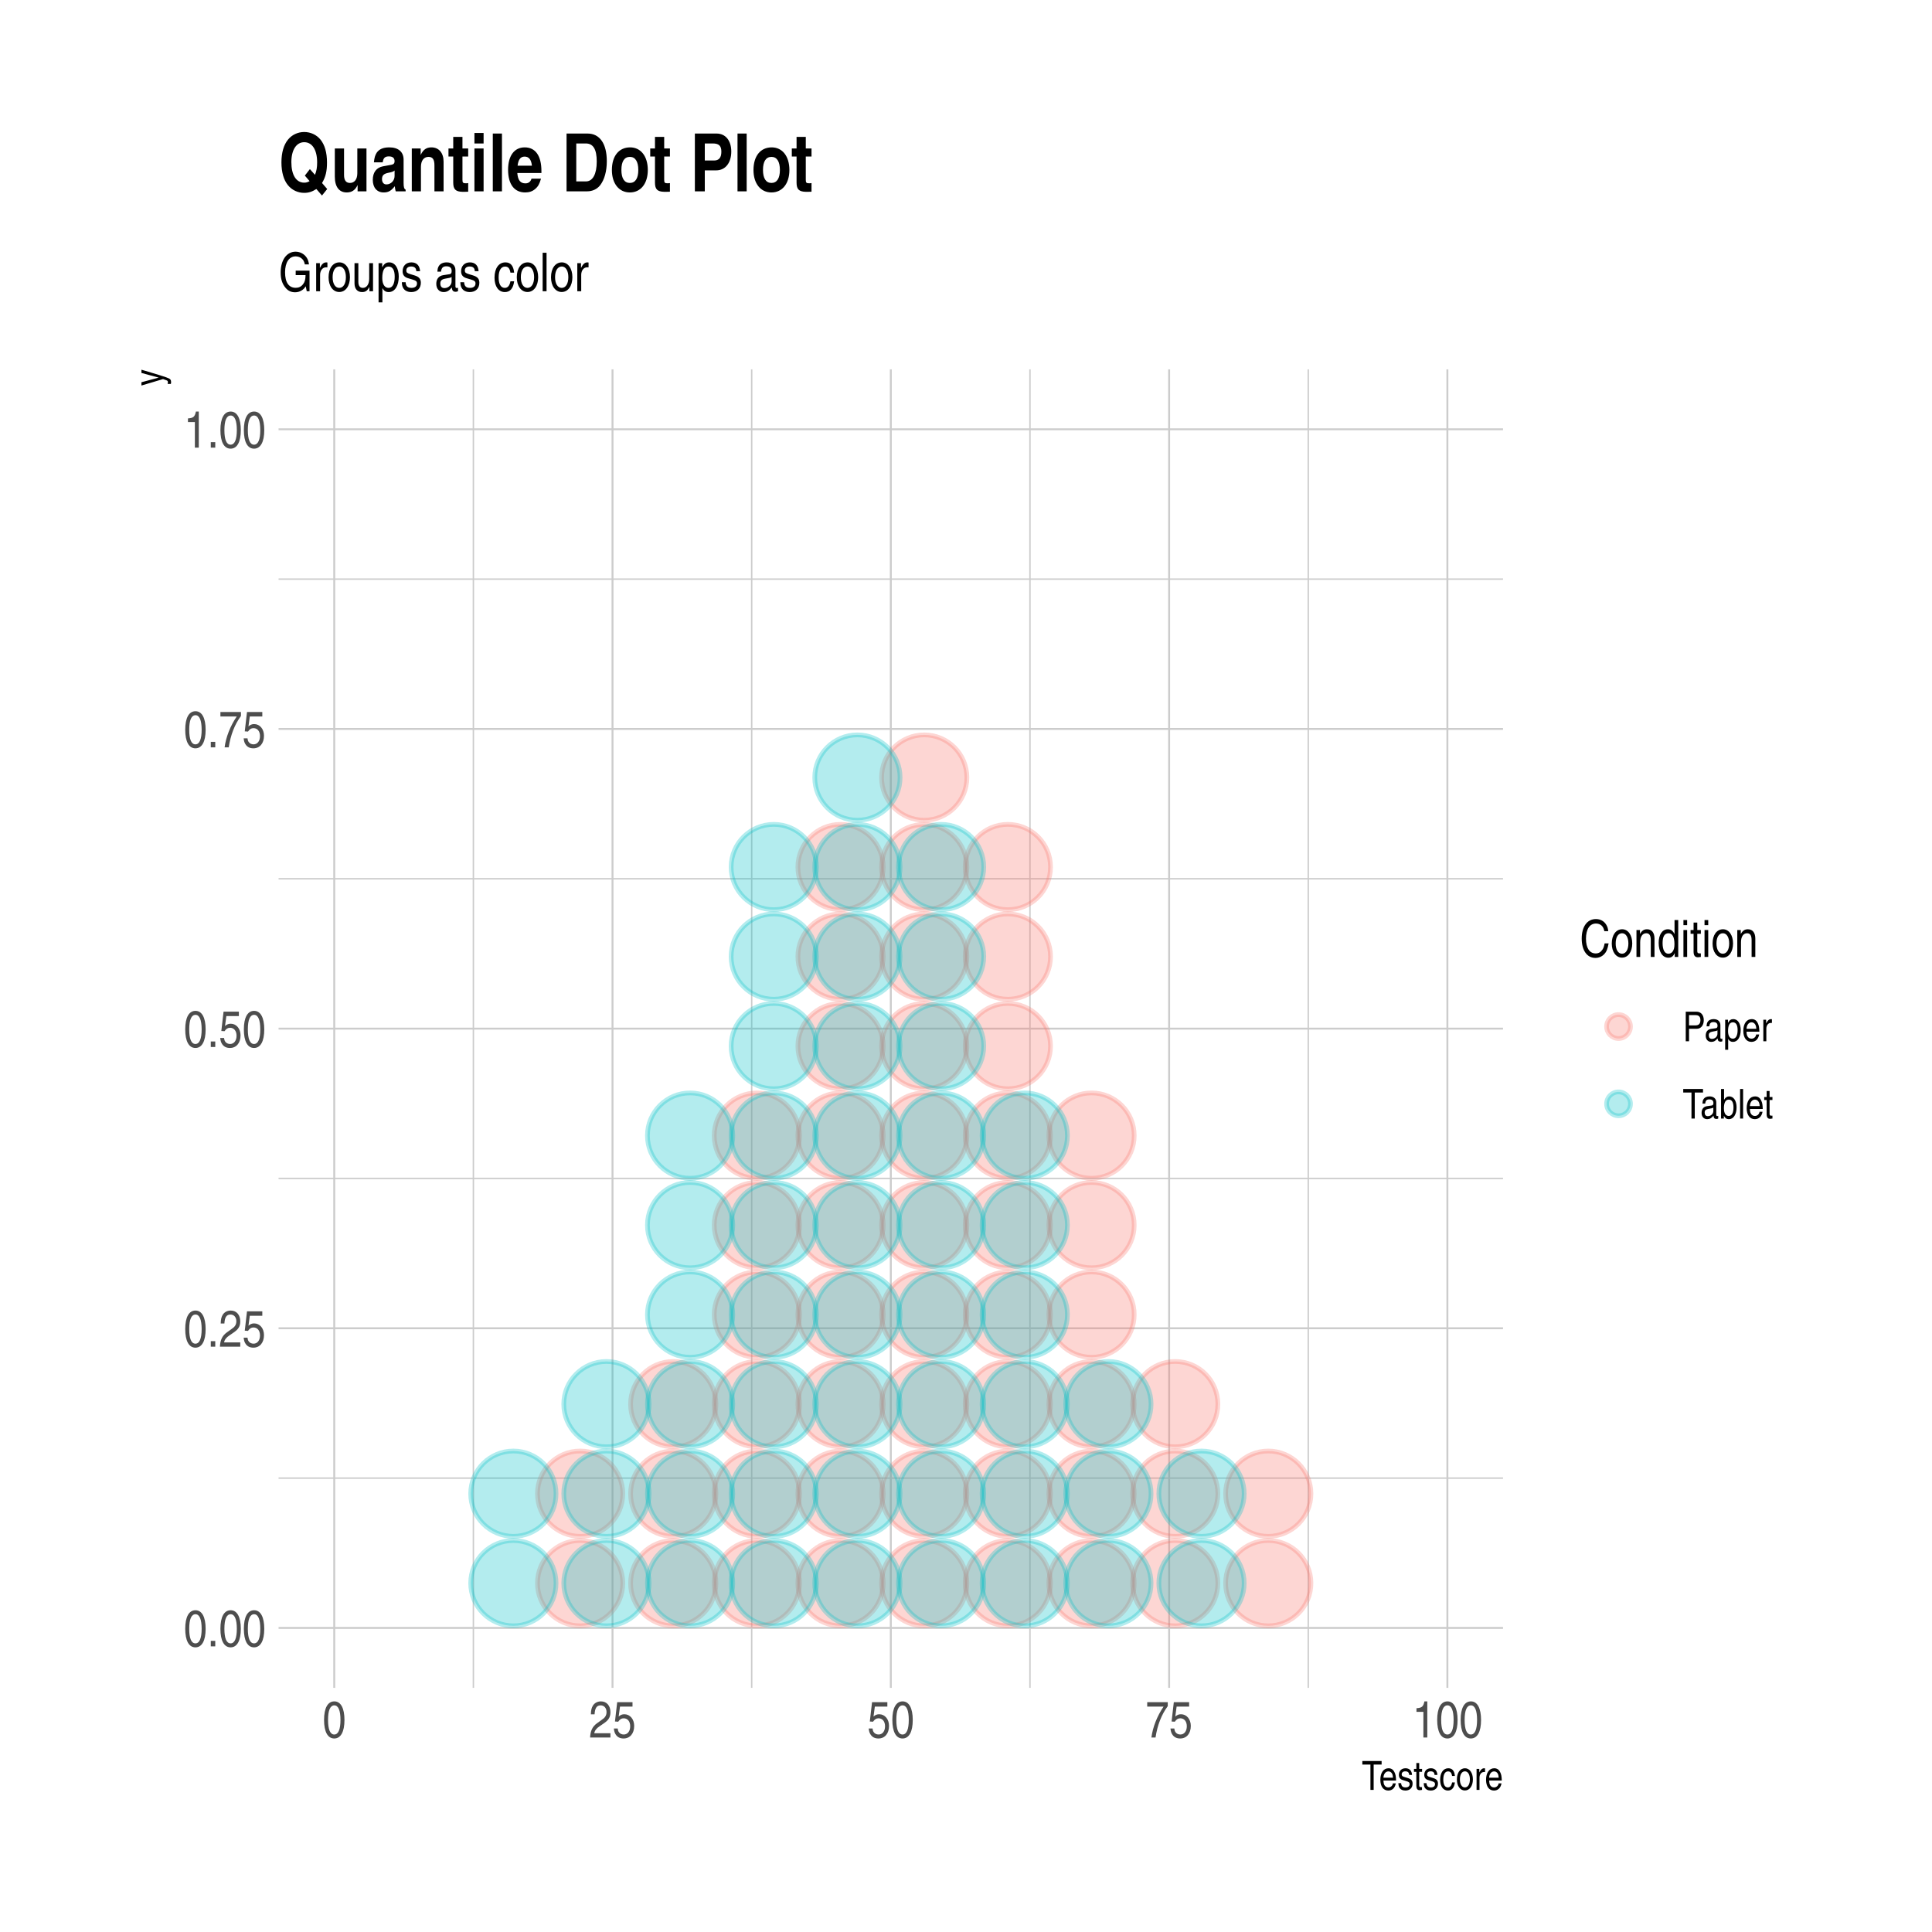
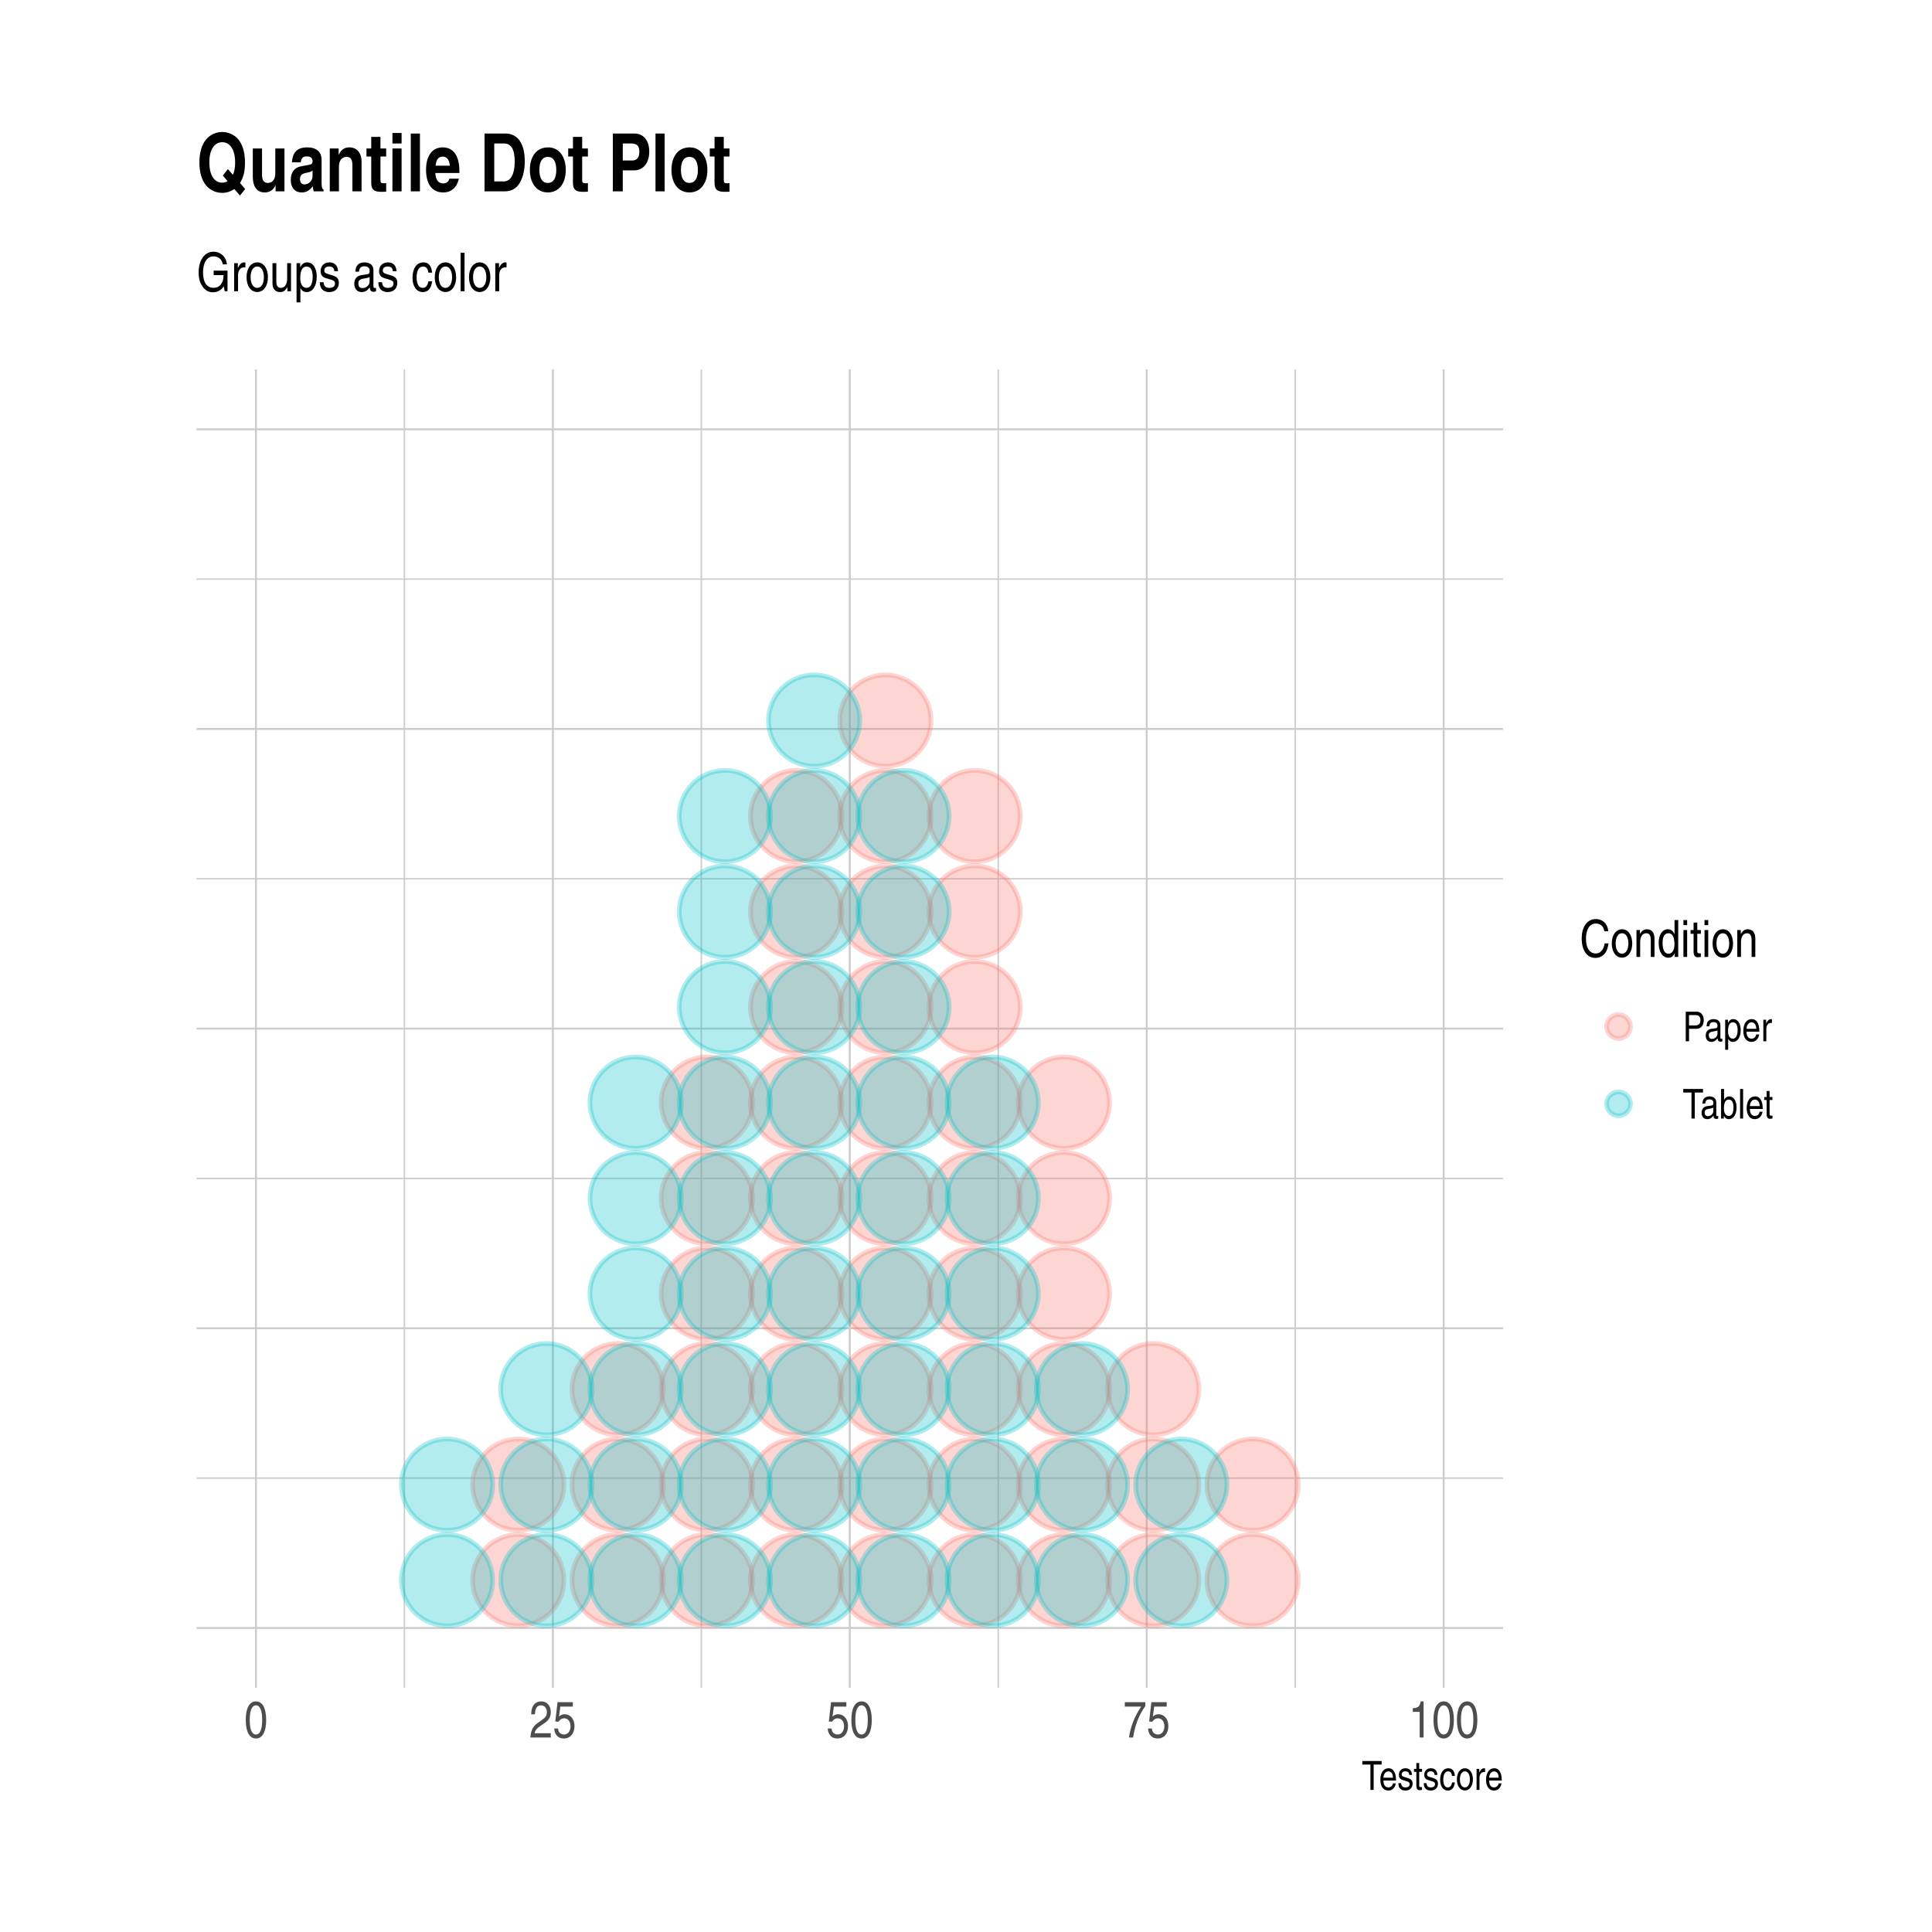
<svg xmlns="http://www.w3.org/2000/svg" class="svglite" width="432.00pt" height="432.00pt" viewBox="0 0 432.00 432.00">
  <defs>
    <style type="text/css">
    .svglite line, .svglite polyline, .svglite polygon, .svglite path, .svglite rect, .svglite circle {
      fill: none;
      stroke: #000000;
      stroke-linecap: round;
      stroke-linejoin: round;
      stroke-miterlimit: 10.00;
    }
  </style>
  </defs>
  <rect width="100%" height="100%" style="stroke: none; fill: none;" />
  <defs>
    <clipPath id="cpMC4wMHw0MzIuMDB8MC4wMHw0MzIuMDA=">
      <rect x="0.00" y="0.00" width="432.00" height="432.00" />
    </clipPath>
  </defs>
  <g clip-path="url(#cpMC4wMHw0MzIuMDB8MC4wMHw0MzIuMDA=)">
</g>
  <defs>
-     <clipPath id="cpNjIuMjl8MzM2LjA5fDgyLjU5fDM3Ny40MQ==">
-       <rect x="62.29" y="82.59" width="273.79" height="294.83" />
+     <clipPath id="cpNDMuOTV8MzM2LjA5fDgyLjU5fDM3Ny40MQ==">
+       <rect x="43.95" y="82.59" width="292.14" height="294.83" />
    </clipPath>
  </defs>
-   <g clip-path="url(#cpNjIuMjl8MzM2LjA5fDgyLjU5fDM3Ny40MQ==)">
-     <polyline points="62.29,330.51 336.09,330.51 " style="stroke-width: 0.32; stroke: #CCCCCC; stroke-linecap: butt;" />
-     <polyline points="62.29,263.50 336.09,263.50 " style="stroke-width: 0.32; stroke: #CCCCCC; stroke-linecap: butt;" />
-     <polyline points="62.29,196.50 336.09,196.50 " style="stroke-width: 0.32; stroke: #CCCCCC; stroke-linecap: butt;" />
-     <polyline points="62.29,129.49 336.09,129.49 " style="stroke-width: 0.32; stroke: #CCCCCC; stroke-linecap: butt;" />
-     <polyline points="105.85,377.41 105.85,82.59 " style="stroke-width: 0.32; stroke: #CCCCCC; stroke-linecap: butt;" />
-     <polyline points="168.08,377.41 168.08,82.59 " style="stroke-width: 0.32; stroke: #CCCCCC; stroke-linecap: butt;" />
-     <polyline points="230.30,377.41 230.30,82.59 " style="stroke-width: 0.32; stroke: #CCCCCC; stroke-linecap: butt;" />
-     <polyline points="292.53,377.41 292.53,82.59 " style="stroke-width: 0.32; stroke: #CCCCCC; stroke-linecap: butt;" />
-     <polyline points="62.29,364.01 336.09,364.01 " style="stroke-width: 0.43; stroke: #CCCCCC; stroke-linecap: butt;" />
-     <polyline points="62.29,297.00 336.09,297.00 " style="stroke-width: 0.43; stroke: #CCCCCC; stroke-linecap: butt;" />
-     <polyline points="62.29,230.00 336.09,230.00 " style="stroke-width: 0.43; stroke: #CCCCCC; stroke-linecap: butt;" />
-     <polyline points="62.29,162.99 336.09,162.99 " style="stroke-width: 0.43; stroke: #CCCCCC; stroke-linecap: butt;" />
-     <polyline points="62.29,95.99 336.09,95.99 " style="stroke-width: 0.43; stroke: #CCCCCC; stroke-linecap: butt;" />
-     <polyline points="74.74,377.41 74.74,82.59 " style="stroke-width: 0.43; stroke: #CCCCCC; stroke-linecap: butt;" />
-     <polyline points="136.96,377.41 136.96,82.59 " style="stroke-width: 0.43; stroke: #CCCCCC; stroke-linecap: butt;" />
-     <polyline points="199.19,377.41 199.19,82.59 " style="stroke-width: 0.43; stroke: #CCCCCC; stroke-linecap: butt;" />
-     <polyline points="261.42,377.41 261.42,82.59 " style="stroke-width: 0.43; stroke: #CCCCCC; stroke-linecap: butt;" />
-     <polyline points="323.64,377.41 323.64,82.59 " style="stroke-width: 0.43; stroke: #CCCCCC; stroke-linecap: butt;" />
-     <circle cx="129.72" cy="354.00" r="9.54" style="stroke-width: 1.06; stroke: #F8766D; stroke-opacity: 0.30; fill: #F8766D; fill-opacity: 0.30;" />
-     <circle cx="129.72" cy="333.99" r="9.54" style="stroke-width: 1.06; stroke: #F8766D; stroke-opacity: 0.30; fill: #F8766D; fill-opacity: 0.30;" />
-     <circle cx="150.54" cy="354.00" r="9.54" style="stroke-width: 1.06; stroke: #F8766D; stroke-opacity: 0.30; fill: #F8766D; fill-opacity: 0.30;" />
-     <circle cx="150.54" cy="333.99" r="9.54" style="stroke-width: 1.06; stroke: #F8766D; stroke-opacity: 0.30; fill: #F8766D; fill-opacity: 0.30;" />
-     <circle cx="150.54" cy="313.97" r="9.54" style="stroke-width: 1.06; stroke: #F8766D; stroke-opacity: 0.30; fill: #F8766D; fill-opacity: 0.30;" />
-     <circle cx="169.24" cy="354.00" r="9.54" style="stroke-width: 1.06; stroke: #F8766D; stroke-opacity: 0.30; fill: #F8766D; fill-opacity: 0.30;" />
-     <circle cx="169.24" cy="333.99" r="9.54" style="stroke-width: 1.06; stroke: #F8766D; stroke-opacity: 0.30; fill: #F8766D; fill-opacity: 0.30;" />
-     <circle cx="169.24" cy="313.97" r="9.54" style="stroke-width: 1.06; stroke: #F8766D; stroke-opacity: 0.30; fill: #F8766D; fill-opacity: 0.30;" />
-     <circle cx="169.24" cy="293.95" r="9.54" style="stroke-width: 1.06; stroke: #F8766D; stroke-opacity: 0.30; fill: #F8766D; fill-opacity: 0.30;" />
-     <circle cx="169.24" cy="273.94" r="9.54" style="stroke-width: 1.06; stroke: #F8766D; stroke-opacity: 0.30; fill: #F8766D; fill-opacity: 0.30;" />
-     <circle cx="169.24" cy="253.92" r="9.54" style="stroke-width: 1.06; stroke: #F8766D; stroke-opacity: 0.30; fill: #F8766D; fill-opacity: 0.30;" />
-     <circle cx="187.95" cy="354.00" r="9.54" style="stroke-width: 1.06; stroke: #F8766D; stroke-opacity: 0.30; fill: #F8766D; fill-opacity: 0.30;" />
-     <circle cx="187.95" cy="333.99" r="9.54" style="stroke-width: 1.06; stroke: #F8766D; stroke-opacity: 0.30; fill: #F8766D; fill-opacity: 0.30;" />
-     <circle cx="187.95" cy="313.97" r="9.54" style="stroke-width: 1.06; stroke: #F8766D; stroke-opacity: 0.30; fill: #F8766D; fill-opacity: 0.30;" />
-     <circle cx="187.95" cy="293.95" r="9.54" style="stroke-width: 1.06; stroke: #F8766D; stroke-opacity: 0.30; fill: #F8766D; fill-opacity: 0.30;" />
-     <circle cx="187.95" cy="273.94" r="9.54" style="stroke-width: 1.06; stroke: #F8766D; stroke-opacity: 0.30; fill: #F8766D; fill-opacity: 0.30;" />
-     <circle cx="187.95" cy="253.92" r="9.54" style="stroke-width: 1.06; stroke: #F8766D; stroke-opacity: 0.30; fill: #F8766D; fill-opacity: 0.30;" />
-     <circle cx="187.95" cy="233.91" r="9.54" style="stroke-width: 1.06; stroke: #F8766D; stroke-opacity: 0.30; fill: #F8766D; fill-opacity: 0.30;" />
-     <circle cx="187.95" cy="213.89" r="9.54" style="stroke-width: 1.06; stroke: #F8766D; stroke-opacity: 0.30; fill: #F8766D; fill-opacity: 0.30;" />
-     <circle cx="187.95" cy="193.87" r="9.54" style="stroke-width: 1.06; stroke: #F8766D; stroke-opacity: 0.30; fill: #F8766D; fill-opacity: 0.30;" />
-     <circle cx="206.66" cy="354.00" r="9.54" style="stroke-width: 1.06; stroke: #F8766D; stroke-opacity: 0.30; fill: #F8766D; fill-opacity: 0.30;" />
-     <circle cx="206.66" cy="333.99" r="9.54" style="stroke-width: 1.06; stroke: #F8766D; stroke-opacity: 0.30; fill: #F8766D; fill-opacity: 0.30;" />
-     <circle cx="206.66" cy="313.97" r="9.54" style="stroke-width: 1.06; stroke: #F8766D; stroke-opacity: 0.30; fill: #F8766D; fill-opacity: 0.30;" />
-     <circle cx="206.66" cy="293.95" r="9.54" style="stroke-width: 1.06; stroke: #F8766D; stroke-opacity: 0.30; fill: #F8766D; fill-opacity: 0.30;" />
-     <circle cx="206.66" cy="273.94" r="9.54" style="stroke-width: 1.06; stroke: #F8766D; stroke-opacity: 0.30; fill: #F8766D; fill-opacity: 0.30;" />
-     <circle cx="206.66" cy="253.92" r="9.54" style="stroke-width: 1.06; stroke: #F8766D; stroke-opacity: 0.30; fill: #F8766D; fill-opacity: 0.30;" />
-     <circle cx="206.66" cy="233.91" r="9.54" style="stroke-width: 1.06; stroke: #F8766D; stroke-opacity: 0.30; fill: #F8766D; fill-opacity: 0.30;" />
-     <circle cx="206.66" cy="213.89" r="9.54" style="stroke-width: 1.06; stroke: #F8766D; stroke-opacity: 0.30; fill: #F8766D; fill-opacity: 0.30;" />
-     <circle cx="206.66" cy="193.87" r="9.54" style="stroke-width: 1.06; stroke: #F8766D; stroke-opacity: 0.30; fill: #F8766D; fill-opacity: 0.30;" />
-     <circle cx="206.66" cy="173.86" r="9.54" style="stroke-width: 1.06; stroke: #F8766D; stroke-opacity: 0.30; fill: #F8766D; fill-opacity: 0.30;" />
-     <circle cx="225.36" cy="354.00" r="9.54" style="stroke-width: 1.06; stroke: #F8766D; stroke-opacity: 0.30; fill: #F8766D; fill-opacity: 0.30;" />
-     <circle cx="225.36" cy="333.99" r="9.54" style="stroke-width: 1.06; stroke: #F8766D; stroke-opacity: 0.30; fill: #F8766D; fill-opacity: 0.30;" />
-     <circle cx="225.36" cy="313.97" r="9.54" style="stroke-width: 1.06; stroke: #F8766D; stroke-opacity: 0.30; fill: #F8766D; fill-opacity: 0.30;" />
-     <circle cx="225.36" cy="293.95" r="9.54" style="stroke-width: 1.06; stroke: #F8766D; stroke-opacity: 0.30; fill: #F8766D; fill-opacity: 0.30;" />
-     <circle cx="225.36" cy="273.94" r="9.54" style="stroke-width: 1.06; stroke: #F8766D; stroke-opacity: 0.30; fill: #F8766D; fill-opacity: 0.30;" />
-     <circle cx="225.36" cy="253.92" r="9.54" style="stroke-width: 1.06; stroke: #F8766D; stroke-opacity: 0.30; fill: #F8766D; fill-opacity: 0.30;" />
-     <circle cx="225.36" cy="233.91" r="9.54" style="stroke-width: 1.06; stroke: #F8766D; stroke-opacity: 0.30; fill: #F8766D; fill-opacity: 0.30;" />
-     <circle cx="225.36" cy="213.89" r="9.54" style="stroke-width: 1.06; stroke: #F8766D; stroke-opacity: 0.30; fill: #F8766D; fill-opacity: 0.30;" />
-     <circle cx="225.36" cy="193.87" r="9.54" style="stroke-width: 1.06; stroke: #F8766D; stroke-opacity: 0.30; fill: #F8766D; fill-opacity: 0.30;" />
-     <circle cx="244.07" cy="354.00" r="9.54" style="stroke-width: 1.06; stroke: #F8766D; stroke-opacity: 0.30; fill: #F8766D; fill-opacity: 0.30;" />
-     <circle cx="244.07" cy="333.99" r="9.54" style="stroke-width: 1.06; stroke: #F8766D; stroke-opacity: 0.30; fill: #F8766D; fill-opacity: 0.30;" />
-     <circle cx="244.07" cy="313.97" r="9.54" style="stroke-width: 1.06; stroke: #F8766D; stroke-opacity: 0.30; fill: #F8766D; fill-opacity: 0.30;" />
-     <circle cx="244.07" cy="293.95" r="9.54" style="stroke-width: 1.06; stroke: #F8766D; stroke-opacity: 0.30; fill: #F8766D; fill-opacity: 0.30;" />
-     <circle cx="244.07" cy="273.94" r="9.54" style="stroke-width: 1.06; stroke: #F8766D; stroke-opacity: 0.30; fill: #F8766D; fill-opacity: 0.30;" />
-     <circle cx="244.07" cy="253.92" r="9.54" style="stroke-width: 1.06; stroke: #F8766D; stroke-opacity: 0.30; fill: #F8766D; fill-opacity: 0.30;" />
-     <circle cx="262.78" cy="354.00" r="9.54" style="stroke-width: 1.06; stroke: #F8766D; stroke-opacity: 0.30; fill: #F8766D; fill-opacity: 0.30;" />
-     <circle cx="262.78" cy="333.99" r="9.54" style="stroke-width: 1.06; stroke: #F8766D; stroke-opacity: 0.30; fill: #F8766D; fill-opacity: 0.30;" />
-     <circle cx="262.78" cy="313.97" r="9.54" style="stroke-width: 1.06; stroke: #F8766D; stroke-opacity: 0.30; fill: #F8766D; fill-opacity: 0.30;" />
-     <circle cx="283.59" cy="354.00" r="9.54" style="stroke-width: 1.06; stroke: #F8766D; stroke-opacity: 0.30; fill: #F8766D; fill-opacity: 0.30;" />
-     <circle cx="283.59" cy="333.99" r="9.54" style="stroke-width: 1.06; stroke: #F8766D; stroke-opacity: 0.30; fill: #F8766D; fill-opacity: 0.30;" />
-     <circle cx="114.79" cy="354.00" r="9.54" style="stroke-width: 1.06; stroke: #00BFC4; stroke-opacity: 0.30; fill: #00BFC4; fill-opacity: 0.30;" />
-     <circle cx="114.79" cy="333.99" r="9.54" style="stroke-width: 1.06; stroke: #00BFC4; stroke-opacity: 0.30; fill: #00BFC4; fill-opacity: 0.30;" />
-     <circle cx="135.60" cy="354.00" r="9.54" style="stroke-width: 1.06; stroke: #00BFC4; stroke-opacity: 0.30; fill: #00BFC4; fill-opacity: 0.30;" />
-     <circle cx="135.60" cy="333.99" r="9.54" style="stroke-width: 1.06; stroke: #00BFC4; stroke-opacity: 0.30; fill: #00BFC4; fill-opacity: 0.30;" />
-     <circle cx="135.60" cy="313.97" r="9.54" style="stroke-width: 1.06; stroke: #00BFC4; stroke-opacity: 0.30; fill: #00BFC4; fill-opacity: 0.30;" />
-     <circle cx="154.31" cy="354.00" r="9.54" style="stroke-width: 1.06; stroke: #00BFC4; stroke-opacity: 0.30; fill: #00BFC4; fill-opacity: 0.30;" />
-     <circle cx="154.31" cy="333.99" r="9.54" style="stroke-width: 1.06; stroke: #00BFC4; stroke-opacity: 0.30; fill: #00BFC4; fill-opacity: 0.30;" />
-     <circle cx="154.31" cy="313.97" r="9.54" style="stroke-width: 1.06; stroke: #00BFC4; stroke-opacity: 0.30; fill: #00BFC4; fill-opacity: 0.30;" />
-     <circle cx="154.31" cy="293.95" r="9.54" style="stroke-width: 1.06; stroke: #00BFC4; stroke-opacity: 0.30; fill: #00BFC4; fill-opacity: 0.30;" />
-     <circle cx="154.31" cy="273.94" r="9.54" style="stroke-width: 1.06; stroke: #00BFC4; stroke-opacity: 0.30; fill: #00BFC4; fill-opacity: 0.30;" />
-     <circle cx="154.31" cy="253.92" r="9.54" style="stroke-width: 1.06; stroke: #00BFC4; stroke-opacity: 0.30; fill: #00BFC4; fill-opacity: 0.30;" />
-     <circle cx="173.02" cy="354.00" r="9.54" style="stroke-width: 1.06; stroke: #00BFC4; stroke-opacity: 0.30; fill: #00BFC4; fill-opacity: 0.30;" />
-     <circle cx="173.02" cy="333.99" r="9.54" style="stroke-width: 1.06; stroke: #00BFC4; stroke-opacity: 0.30; fill: #00BFC4; fill-opacity: 0.30;" />
-     <circle cx="173.02" cy="313.97" r="9.54" style="stroke-width: 1.06; stroke: #00BFC4; stroke-opacity: 0.30; fill: #00BFC4; fill-opacity: 0.30;" />
-     <circle cx="173.02" cy="293.95" r="9.54" style="stroke-width: 1.06; stroke: #00BFC4; stroke-opacity: 0.30; fill: #00BFC4; fill-opacity: 0.30;" />
-     <circle cx="173.02" cy="273.94" r="9.54" style="stroke-width: 1.06; stroke: #00BFC4; stroke-opacity: 0.30; fill: #00BFC4; fill-opacity: 0.30;" />
-     <circle cx="173.02" cy="253.92" r="9.54" style="stroke-width: 1.06; stroke: #00BFC4; stroke-opacity: 0.30; fill: #00BFC4; fill-opacity: 0.30;" />
-     <circle cx="173.02" cy="233.91" r="9.54" style="stroke-width: 1.06; stroke: #00BFC4; stroke-opacity: 0.30; fill: #00BFC4; fill-opacity: 0.30;" />
-     <circle cx="173.02" cy="213.89" r="9.54" style="stroke-width: 1.06; stroke: #00BFC4; stroke-opacity: 0.30; fill: #00BFC4; fill-opacity: 0.30;" />
-     <circle cx="173.02" cy="193.87" r="9.54" style="stroke-width: 1.06; stroke: #00BFC4; stroke-opacity: 0.30; fill: #00BFC4; fill-opacity: 0.30;" />
-     <circle cx="191.72" cy="354.00" r="9.54" style="stroke-width: 1.06; stroke: #00BFC4; stroke-opacity: 0.30; fill: #00BFC4; fill-opacity: 0.30;" />
-     <circle cx="191.72" cy="333.99" r="9.54" style="stroke-width: 1.06; stroke: #00BFC4; stroke-opacity: 0.30; fill: #00BFC4; fill-opacity: 0.30;" />
-     <circle cx="191.72" cy="313.97" r="9.54" style="stroke-width: 1.06; stroke: #00BFC4; stroke-opacity: 0.30; fill: #00BFC4; fill-opacity: 0.30;" />
-     <circle cx="191.72" cy="293.95" r="9.54" style="stroke-width: 1.06; stroke: #00BFC4; stroke-opacity: 0.30; fill: #00BFC4; fill-opacity: 0.30;" />
-     <circle cx="191.72" cy="273.94" r="9.54" style="stroke-width: 1.06; stroke: #00BFC4; stroke-opacity: 0.30; fill: #00BFC4; fill-opacity: 0.30;" />
-     <circle cx="191.72" cy="253.92" r="9.54" style="stroke-width: 1.06; stroke: #00BFC4; stroke-opacity: 0.30; fill: #00BFC4; fill-opacity: 0.30;" />
-     <circle cx="191.72" cy="233.91" r="9.54" style="stroke-width: 1.06; stroke: #00BFC4; stroke-opacity: 0.30; fill: #00BFC4; fill-opacity: 0.30;" />
-     <circle cx="191.72" cy="213.89" r="9.54" style="stroke-width: 1.06; stroke: #00BFC4; stroke-opacity: 0.30; fill: #00BFC4; fill-opacity: 0.30;" />
-     <circle cx="191.72" cy="193.87" r="9.54" style="stroke-width: 1.06; stroke: #00BFC4; stroke-opacity: 0.30; fill: #00BFC4; fill-opacity: 0.30;" />
-     <circle cx="191.72" cy="173.86" r="9.54" style="stroke-width: 1.06; stroke: #00BFC4; stroke-opacity: 0.30; fill: #00BFC4; fill-opacity: 0.30;" />
-     <circle cx="210.43" cy="354.00" r="9.54" style="stroke-width: 1.06; stroke: #00BFC4; stroke-opacity: 0.30; fill: #00BFC4; fill-opacity: 0.30;" />
-     <circle cx="210.43" cy="333.99" r="9.54" style="stroke-width: 1.06; stroke: #00BFC4; stroke-opacity: 0.30; fill: #00BFC4; fill-opacity: 0.30;" />
-     <circle cx="210.43" cy="313.97" r="9.54" style="stroke-width: 1.06; stroke: #00BFC4; stroke-opacity: 0.30; fill: #00BFC4; fill-opacity: 0.30;" />
-     <circle cx="210.43" cy="293.95" r="9.54" style="stroke-width: 1.06; stroke: #00BFC4; stroke-opacity: 0.30; fill: #00BFC4; fill-opacity: 0.30;" />
-     <circle cx="210.43" cy="273.94" r="9.54" style="stroke-width: 1.06; stroke: #00BFC4; stroke-opacity: 0.30; fill: #00BFC4; fill-opacity: 0.30;" />
-     <circle cx="210.43" cy="253.92" r="9.54" style="stroke-width: 1.06; stroke: #00BFC4; stroke-opacity: 0.30; fill: #00BFC4; fill-opacity: 0.30;" />
-     <circle cx="210.43" cy="233.91" r="9.54" style="stroke-width: 1.06; stroke: #00BFC4; stroke-opacity: 0.30; fill: #00BFC4; fill-opacity: 0.30;" />
-     <circle cx="210.43" cy="213.89" r="9.54" style="stroke-width: 1.06; stroke: #00BFC4; stroke-opacity: 0.30; fill: #00BFC4; fill-opacity: 0.30;" />
-     <circle cx="210.43" cy="193.87" r="9.54" style="stroke-width: 1.06; stroke: #00BFC4; stroke-opacity: 0.30; fill: #00BFC4; fill-opacity: 0.30;" />
-     <circle cx="229.14" cy="354.00" r="9.54" style="stroke-width: 1.06; stroke: #00BFC4; stroke-opacity: 0.30; fill: #00BFC4; fill-opacity: 0.30;" />
-     <circle cx="229.14" cy="333.99" r="9.54" style="stroke-width: 1.06; stroke: #00BFC4; stroke-opacity: 0.30; fill: #00BFC4; fill-opacity: 0.30;" />
-     <circle cx="229.14" cy="313.97" r="9.54" style="stroke-width: 1.06; stroke: #00BFC4; stroke-opacity: 0.30; fill: #00BFC4; fill-opacity: 0.30;" />
-     <circle cx="229.14" cy="293.95" r="9.54" style="stroke-width: 1.06; stroke: #00BFC4; stroke-opacity: 0.30; fill: #00BFC4; fill-opacity: 0.30;" />
-     <circle cx="229.14" cy="273.94" r="9.54" style="stroke-width: 1.06; stroke: #00BFC4; stroke-opacity: 0.30; fill: #00BFC4; fill-opacity: 0.30;" />
-     <circle cx="229.14" cy="253.92" r="9.54" style="stroke-width: 1.06; stroke: #00BFC4; stroke-opacity: 0.30; fill: #00BFC4; fill-opacity: 0.30;" />
-     <circle cx="247.84" cy="354.00" r="9.54" style="stroke-width: 1.06; stroke: #00BFC4; stroke-opacity: 0.30; fill: #00BFC4; fill-opacity: 0.30;" />
-     <circle cx="247.84" cy="333.99" r="9.54" style="stroke-width: 1.06; stroke: #00BFC4; stroke-opacity: 0.30; fill: #00BFC4; fill-opacity: 0.30;" />
-     <circle cx="247.84" cy="313.97" r="9.54" style="stroke-width: 1.06; stroke: #00BFC4; stroke-opacity: 0.30; fill: #00BFC4; fill-opacity: 0.30;" />
-     <circle cx="268.66" cy="354.00" r="9.54" style="stroke-width: 1.06; stroke: #00BFC4; stroke-opacity: 0.30; fill: #00BFC4; fill-opacity: 0.30;" />
-     <circle cx="268.66" cy="333.99" r="9.54" style="stroke-width: 1.06; stroke: #00BFC4; stroke-opacity: 0.30; fill: #00BFC4; fill-opacity: 0.30;" />
+   <g clip-path="url(#cpNDMuOTV8MzM2LjA5fDgyLjU5fDM3Ny40MQ==)">
+     <polyline points="43.95,330.51 336.09,330.51 " style="stroke-width: 0.32; stroke: #CCCCCC; stroke-linecap: butt;" />
+     <polyline points="43.95,263.50 336.09,263.50 " style="stroke-width: 0.32; stroke: #CCCCCC; stroke-linecap: butt;" />
+     <polyline points="43.95,196.50 336.09,196.50 " style="stroke-width: 0.32; stroke: #CCCCCC; stroke-linecap: butt;" />
+     <polyline points="43.95,129.49 336.09,129.49 " style="stroke-width: 0.32; stroke: #CCCCCC; stroke-linecap: butt;" />
+     <polyline points="90.42,377.41 90.42,82.59 " style="stroke-width: 0.32; stroke: #CCCCCC; stroke-linecap: butt;" />
+     <polyline points="156.82,377.41 156.82,82.59 " style="stroke-width: 0.32; stroke: #CCCCCC; stroke-linecap: butt;" />
+     <polyline points="223.21,377.41 223.21,82.59 " style="stroke-width: 0.32; stroke: #CCCCCC; stroke-linecap: butt;" />
+     <polyline points="289.61,377.41 289.61,82.59 " style="stroke-width: 0.32; stroke: #CCCCCC; stroke-linecap: butt;" />
+     <polyline points="43.95,364.01 336.09,364.01 " style="stroke-width: 0.43; stroke: #CCCCCC; stroke-linecap: butt;" />
+     <polyline points="43.95,297.00 336.09,297.00 " style="stroke-width: 0.43; stroke: #CCCCCC; stroke-linecap: butt;" />
+     <polyline points="43.95,230.00 336.09,230.00 " style="stroke-width: 0.43; stroke: #CCCCCC; stroke-linecap: butt;" />
+     <polyline points="43.95,162.99 336.09,162.99 " style="stroke-width: 0.43; stroke: #CCCCCC; stroke-linecap: butt;" />
+     <polyline points="43.95,95.99 336.09,95.99 " style="stroke-width: 0.43; stroke: #CCCCCC; stroke-linecap: butt;" />
+     <polyline points="57.23,377.41 57.23,82.59 " style="stroke-width: 0.43; stroke: #CCCCCC; stroke-linecap: butt;" />
+     <polyline points="123.62,377.41 123.62,82.59 " style="stroke-width: 0.43; stroke: #CCCCCC; stroke-linecap: butt;" />
+     <polyline points="190.02,377.41 190.02,82.59 " style="stroke-width: 0.43; stroke: #CCCCCC; stroke-linecap: butt;" />
+     <polyline points="256.41,377.41 256.41,82.59 " style="stroke-width: 0.43; stroke: #CCCCCC; stroke-linecap: butt;" />
+     <polyline points="322.81,377.41 322.81,82.59 " style="stroke-width: 0.43; stroke: #CCCCCC; stroke-linecap: butt;" />
+     <circle cx="115.89" cy="353.33" r="10.21" style="stroke-width: 1.06; stroke: #F8766D; stroke-opacity: 0.30; fill: #F8766D; fill-opacity: 0.30;" />
+     <circle cx="115.89" cy="331.97" r="10.21" style="stroke-width: 1.06; stroke: #F8766D; stroke-opacity: 0.30; fill: #F8766D; fill-opacity: 0.30;" />
+     <circle cx="138.10" cy="353.33" r="10.21" style="stroke-width: 1.06; stroke: #F8766D; stroke-opacity: 0.30; fill: #F8766D; fill-opacity: 0.30;" />
+     <circle cx="138.10" cy="331.97" r="10.21" style="stroke-width: 1.06; stroke: #F8766D; stroke-opacity: 0.30; fill: #F8766D; fill-opacity: 0.30;" />
+     <circle cx="138.10" cy="310.62" r="10.21" style="stroke-width: 1.06; stroke: #F8766D; stroke-opacity: 0.30; fill: #F8766D; fill-opacity: 0.30;" />
+     <circle cx="158.06" cy="353.33" r="10.21" style="stroke-width: 1.06; stroke: #F8766D; stroke-opacity: 0.30; fill: #F8766D; fill-opacity: 0.30;" />
+     <circle cx="158.06" cy="331.97" r="10.21" style="stroke-width: 1.06; stroke: #F8766D; stroke-opacity: 0.30; fill: #F8766D; fill-opacity: 0.30;" />
+     <circle cx="158.06" cy="310.62" r="10.21" style="stroke-width: 1.06; stroke: #F8766D; stroke-opacity: 0.30; fill: #F8766D; fill-opacity: 0.30;" />
+     <circle cx="158.06" cy="289.26" r="10.21" style="stroke-width: 1.06; stroke: #F8766D; stroke-opacity: 0.30; fill: #F8766D; fill-opacity: 0.30;" />
+     <circle cx="158.06" cy="267.90" r="10.21" style="stroke-width: 1.06; stroke: #F8766D; stroke-opacity: 0.30; fill: #F8766D; fill-opacity: 0.30;" />
+     <circle cx="158.06" cy="246.55" r="10.21" style="stroke-width: 1.06; stroke: #F8766D; stroke-opacity: 0.30; fill: #F8766D; fill-opacity: 0.30;" />
+     <circle cx="178.02" cy="353.33" r="10.21" style="stroke-width: 1.06; stroke: #F8766D; stroke-opacity: 0.30; fill: #F8766D; fill-opacity: 0.30;" />
+     <circle cx="178.02" cy="331.97" r="10.21" style="stroke-width: 1.06; stroke: #F8766D; stroke-opacity: 0.30; fill: #F8766D; fill-opacity: 0.30;" />
+     <circle cx="178.02" cy="310.62" r="10.21" style="stroke-width: 1.06; stroke: #F8766D; stroke-opacity: 0.30; fill: #F8766D; fill-opacity: 0.30;" />
+     <circle cx="178.02" cy="289.26" r="10.21" style="stroke-width: 1.06; stroke: #F8766D; stroke-opacity: 0.30; fill: #F8766D; fill-opacity: 0.30;" />
+     <circle cx="178.02" cy="267.90" r="10.21" style="stroke-width: 1.06; stroke: #F8766D; stroke-opacity: 0.30; fill: #F8766D; fill-opacity: 0.30;" />
+     <circle cx="178.02" cy="246.55" r="10.21" style="stroke-width: 1.06; stroke: #F8766D; stroke-opacity: 0.30; fill: #F8766D; fill-opacity: 0.30;" />
+     <circle cx="178.02" cy="225.19" r="10.21" style="stroke-width: 1.06; stroke: #F8766D; stroke-opacity: 0.30; fill: #F8766D; fill-opacity: 0.30;" />
+     <circle cx="178.02" cy="203.83" r="10.21" style="stroke-width: 1.06; stroke: #F8766D; stroke-opacity: 0.30; fill: #F8766D; fill-opacity: 0.30;" />
+     <circle cx="178.02" cy="182.47" r="10.21" style="stroke-width: 1.06; stroke: #F8766D; stroke-opacity: 0.30; fill: #F8766D; fill-opacity: 0.30;" />
+     <circle cx="197.98" cy="353.33" r="10.21" style="stroke-width: 1.06; stroke: #F8766D; stroke-opacity: 0.30; fill: #F8766D; fill-opacity: 0.30;" />
+     <circle cx="197.98" cy="331.97" r="10.21" style="stroke-width: 1.06; stroke: #F8766D; stroke-opacity: 0.30; fill: #F8766D; fill-opacity: 0.30;" />
+     <circle cx="197.98" cy="310.62" r="10.21" style="stroke-width: 1.06; stroke: #F8766D; stroke-opacity: 0.30; fill: #F8766D; fill-opacity: 0.30;" />
+     <circle cx="197.98" cy="289.26" r="10.21" style="stroke-width: 1.06; stroke: #F8766D; stroke-opacity: 0.30; fill: #F8766D; fill-opacity: 0.30;" />
+     <circle cx="197.98" cy="267.90" r="10.21" style="stroke-width: 1.06; stroke: #F8766D; stroke-opacity: 0.30; fill: #F8766D; fill-opacity: 0.30;" />
+     <circle cx="197.98" cy="246.55" r="10.21" style="stroke-width: 1.06; stroke: #F8766D; stroke-opacity: 0.30; fill: #F8766D; fill-opacity: 0.30;" />
+     <circle cx="197.98" cy="225.19" r="10.21" style="stroke-width: 1.06; stroke: #F8766D; stroke-opacity: 0.30; fill: #F8766D; fill-opacity: 0.30;" />
+     <circle cx="197.98" cy="203.83" r="10.21" style="stroke-width: 1.06; stroke: #F8766D; stroke-opacity: 0.30; fill: #F8766D; fill-opacity: 0.30;" />
+     <circle cx="197.98" cy="182.47" r="10.21" style="stroke-width: 1.06; stroke: #F8766D; stroke-opacity: 0.30; fill: #F8766D; fill-opacity: 0.30;" />
+     <circle cx="197.98" cy="161.12" r="10.21" style="stroke-width: 1.06; stroke: #F8766D; stroke-opacity: 0.30; fill: #F8766D; fill-opacity: 0.30;" />
+     <circle cx="217.94" cy="353.33" r="10.21" style="stroke-width: 1.06; stroke: #F8766D; stroke-opacity: 0.30; fill: #F8766D; fill-opacity: 0.30;" />
+     <circle cx="217.94" cy="331.97" r="10.21" style="stroke-width: 1.06; stroke: #F8766D; stroke-opacity: 0.30; fill: #F8766D; fill-opacity: 0.30;" />
+     <circle cx="217.94" cy="310.62" r="10.21" style="stroke-width: 1.06; stroke: #F8766D; stroke-opacity: 0.30; fill: #F8766D; fill-opacity: 0.30;" />
+     <circle cx="217.94" cy="289.26" r="10.21" style="stroke-width: 1.06; stroke: #F8766D; stroke-opacity: 0.30; fill: #F8766D; fill-opacity: 0.30;" />
+     <circle cx="217.94" cy="267.90" r="10.21" style="stroke-width: 1.06; stroke: #F8766D; stroke-opacity: 0.30; fill: #F8766D; fill-opacity: 0.30;" />
+     <circle cx="217.94" cy="246.55" r="10.21" style="stroke-width: 1.06; stroke: #F8766D; stroke-opacity: 0.30; fill: #F8766D; fill-opacity: 0.30;" />
+     <circle cx="217.94" cy="225.19" r="10.21" style="stroke-width: 1.06; stroke: #F8766D; stroke-opacity: 0.30; fill: #F8766D; fill-opacity: 0.30;" />
+     <circle cx="217.94" cy="203.83" r="10.21" style="stroke-width: 1.06; stroke: #F8766D; stroke-opacity: 0.30; fill: #F8766D; fill-opacity: 0.30;" />
+     <circle cx="217.94" cy="182.47" r="10.21" style="stroke-width: 1.06; stroke: #F8766D; stroke-opacity: 0.30; fill: #F8766D; fill-opacity: 0.30;" />
+     <circle cx="237.90" cy="353.33" r="10.21" style="stroke-width: 1.06; stroke: #F8766D; stroke-opacity: 0.30; fill: #F8766D; fill-opacity: 0.30;" />
+     <circle cx="237.90" cy="331.97" r="10.21" style="stroke-width: 1.06; stroke: #F8766D; stroke-opacity: 0.30; fill: #F8766D; fill-opacity: 0.30;" />
+     <circle cx="237.90" cy="310.62" r="10.21" style="stroke-width: 1.06; stroke: #F8766D; stroke-opacity: 0.30; fill: #F8766D; fill-opacity: 0.30;" />
+     <circle cx="237.90" cy="289.26" r="10.21" style="stroke-width: 1.06; stroke: #F8766D; stroke-opacity: 0.30; fill: #F8766D; fill-opacity: 0.30;" />
+     <circle cx="237.90" cy="267.90" r="10.21" style="stroke-width: 1.06; stroke: #F8766D; stroke-opacity: 0.30; fill: #F8766D; fill-opacity: 0.30;" />
+     <circle cx="237.90" cy="246.55" r="10.21" style="stroke-width: 1.06; stroke: #F8766D; stroke-opacity: 0.30; fill: #F8766D; fill-opacity: 0.30;" />
+     <circle cx="257.86" cy="353.33" r="10.21" style="stroke-width: 1.06; stroke: #F8766D; stroke-opacity: 0.30; fill: #F8766D; fill-opacity: 0.30;" />
+     <circle cx="257.86" cy="331.97" r="10.21" style="stroke-width: 1.06; stroke: #F8766D; stroke-opacity: 0.30; fill: #F8766D; fill-opacity: 0.30;" />
+     <circle cx="257.86" cy="310.62" r="10.21" style="stroke-width: 1.06; stroke: #F8766D; stroke-opacity: 0.30; fill: #F8766D; fill-opacity: 0.30;" />
+     <circle cx="280.08" cy="353.33" r="10.21" style="stroke-width: 1.06; stroke: #F8766D; stroke-opacity: 0.30; fill: #F8766D; fill-opacity: 0.30;" />
+     <circle cx="280.08" cy="331.97" r="10.21" style="stroke-width: 1.06; stroke: #F8766D; stroke-opacity: 0.30; fill: #F8766D; fill-opacity: 0.30;" />
+     <circle cx="99.96" cy="353.33" r="10.21" style="stroke-width: 1.06; stroke: #00BFC4; stroke-opacity: 0.30; fill: #00BFC4; fill-opacity: 0.30;" />
+     <circle cx="99.96" cy="331.97" r="10.21" style="stroke-width: 1.06; stroke: #00BFC4; stroke-opacity: 0.30; fill: #00BFC4; fill-opacity: 0.30;" />
+     <circle cx="122.17" cy="353.33" r="10.21" style="stroke-width: 1.06; stroke: #00BFC4; stroke-opacity: 0.30; fill: #00BFC4; fill-opacity: 0.30;" />
+     <circle cx="122.17" cy="331.97" r="10.21" style="stroke-width: 1.06; stroke: #00BFC4; stroke-opacity: 0.30; fill: #00BFC4; fill-opacity: 0.30;" />
+     <circle cx="122.17" cy="310.62" r="10.21" style="stroke-width: 1.06; stroke: #00BFC4; stroke-opacity: 0.30; fill: #00BFC4; fill-opacity: 0.30;" />
+     <circle cx="142.13" cy="353.33" r="10.21" style="stroke-width: 1.06; stroke: #00BFC4; stroke-opacity: 0.30; fill: #00BFC4; fill-opacity: 0.30;" />
+     <circle cx="142.13" cy="331.97" r="10.21" style="stroke-width: 1.06; stroke: #00BFC4; stroke-opacity: 0.30; fill: #00BFC4; fill-opacity: 0.30;" />
+     <circle cx="142.13" cy="310.62" r="10.21" style="stroke-width: 1.06; stroke: #00BFC4; stroke-opacity: 0.30; fill: #00BFC4; fill-opacity: 0.30;" />
+     <circle cx="142.13" cy="289.26" r="10.21" style="stroke-width: 1.06; stroke: #00BFC4; stroke-opacity: 0.30; fill: #00BFC4; fill-opacity: 0.30;" />
+     <circle cx="142.13" cy="267.90" r="10.21" style="stroke-width: 1.06; stroke: #00BFC4; stroke-opacity: 0.30; fill: #00BFC4; fill-opacity: 0.30;" />
+     <circle cx="142.13" cy="246.55" r="10.21" style="stroke-width: 1.06; stroke: #00BFC4; stroke-opacity: 0.30; fill: #00BFC4; fill-opacity: 0.30;" />
+     <circle cx="162.09" cy="353.33" r="10.21" style="stroke-width: 1.06; stroke: #00BFC4; stroke-opacity: 0.30; fill: #00BFC4; fill-opacity: 0.30;" />
+     <circle cx="162.09" cy="331.97" r="10.21" style="stroke-width: 1.06; stroke: #00BFC4; stroke-opacity: 0.30; fill: #00BFC4; fill-opacity: 0.30;" />
+     <circle cx="162.09" cy="310.62" r="10.21" style="stroke-width: 1.06; stroke: #00BFC4; stroke-opacity: 0.30; fill: #00BFC4; fill-opacity: 0.30;" />
+     <circle cx="162.09" cy="289.26" r="10.21" style="stroke-width: 1.06; stroke: #00BFC4; stroke-opacity: 0.30; fill: #00BFC4; fill-opacity: 0.30;" />
+     <circle cx="162.09" cy="267.90" r="10.21" style="stroke-width: 1.06; stroke: #00BFC4; stroke-opacity: 0.30; fill: #00BFC4; fill-opacity: 0.30;" />
+     <circle cx="162.09" cy="246.55" r="10.21" style="stroke-width: 1.06; stroke: #00BFC4; stroke-opacity: 0.30; fill: #00BFC4; fill-opacity: 0.30;" />
+     <circle cx="162.09" cy="225.19" r="10.21" style="stroke-width: 1.06; stroke: #00BFC4; stroke-opacity: 0.30; fill: #00BFC4; fill-opacity: 0.30;" />
+     <circle cx="162.09" cy="203.83" r="10.21" style="stroke-width: 1.06; stroke: #00BFC4; stroke-opacity: 0.30; fill: #00BFC4; fill-opacity: 0.30;" />
+     <circle cx="162.09" cy="182.47" r="10.21" style="stroke-width: 1.06; stroke: #00BFC4; stroke-opacity: 0.30; fill: #00BFC4; fill-opacity: 0.30;" />
+     <circle cx="182.05" cy="353.33" r="10.21" style="stroke-width: 1.06; stroke: #00BFC4; stroke-opacity: 0.30; fill: #00BFC4; fill-opacity: 0.30;" />
+     <circle cx="182.05" cy="331.97" r="10.21" style="stroke-width: 1.06; stroke: #00BFC4; stroke-opacity: 0.30; fill: #00BFC4; fill-opacity: 0.30;" />
+     <circle cx="182.05" cy="310.62" r="10.21" style="stroke-width: 1.06; stroke: #00BFC4; stroke-opacity: 0.30; fill: #00BFC4; fill-opacity: 0.30;" />
+     <circle cx="182.05" cy="289.26" r="10.21" style="stroke-width: 1.06; stroke: #00BFC4; stroke-opacity: 0.30; fill: #00BFC4; fill-opacity: 0.30;" />
+     <circle cx="182.05" cy="267.90" r="10.21" style="stroke-width: 1.06; stroke: #00BFC4; stroke-opacity: 0.30; fill: #00BFC4; fill-opacity: 0.30;" />
+     <circle cx="182.05" cy="246.55" r="10.21" style="stroke-width: 1.06; stroke: #00BFC4; stroke-opacity: 0.30; fill: #00BFC4; fill-opacity: 0.30;" />
+     <circle cx="182.05" cy="225.19" r="10.21" style="stroke-width: 1.06; stroke: #00BFC4; stroke-opacity: 0.30; fill: #00BFC4; fill-opacity: 0.30;" />
+     <circle cx="182.05" cy="203.83" r="10.21" style="stroke-width: 1.06; stroke: #00BFC4; stroke-opacity: 0.30; fill: #00BFC4; fill-opacity: 0.30;" />
+     <circle cx="182.05" cy="182.47" r="10.21" style="stroke-width: 1.06; stroke: #00BFC4; stroke-opacity: 0.30; fill: #00BFC4; fill-opacity: 0.30;" />
+     <circle cx="182.05" cy="161.12" r="10.21" style="stroke-width: 1.06; stroke: #00BFC4; stroke-opacity: 0.30; fill: #00BFC4; fill-opacity: 0.30;" />
+     <circle cx="202.01" cy="353.33" r="10.21" style="stroke-width: 1.06; stroke: #00BFC4; stroke-opacity: 0.30; fill: #00BFC4; fill-opacity: 0.30;" />
+     <circle cx="202.01" cy="331.97" r="10.21" style="stroke-width: 1.06; stroke: #00BFC4; stroke-opacity: 0.30; fill: #00BFC4; fill-opacity: 0.30;" />
+     <circle cx="202.01" cy="310.62" r="10.21" style="stroke-width: 1.06; stroke: #00BFC4; stroke-opacity: 0.30; fill: #00BFC4; fill-opacity: 0.30;" />
+     <circle cx="202.01" cy="289.26" r="10.21" style="stroke-width: 1.06; stroke: #00BFC4; stroke-opacity: 0.30; fill: #00BFC4; fill-opacity: 0.30;" />
+     <circle cx="202.01" cy="267.90" r="10.21" style="stroke-width: 1.06; stroke: #00BFC4; stroke-opacity: 0.30; fill: #00BFC4; fill-opacity: 0.30;" />
+     <circle cx="202.01" cy="246.55" r="10.21" style="stroke-width: 1.06; stroke: #00BFC4; stroke-opacity: 0.30; fill: #00BFC4; fill-opacity: 0.30;" />
+     <circle cx="202.01" cy="225.19" r="10.21" style="stroke-width: 1.06; stroke: #00BFC4; stroke-opacity: 0.30; fill: #00BFC4; fill-opacity: 0.30;" />
+     <circle cx="202.01" cy="203.83" r="10.21" style="stroke-width: 1.06; stroke: #00BFC4; stroke-opacity: 0.30; fill: #00BFC4; fill-opacity: 0.30;" />
+     <circle cx="202.01" cy="182.47" r="10.21" style="stroke-width: 1.06; stroke: #00BFC4; stroke-opacity: 0.30; fill: #00BFC4; fill-opacity: 0.30;" />
+     <circle cx="221.97" cy="353.33" r="10.21" style="stroke-width: 1.06; stroke: #00BFC4; stroke-opacity: 0.30; fill: #00BFC4; fill-opacity: 0.30;" />
+     <circle cx="221.97" cy="331.97" r="10.21" style="stroke-width: 1.06; stroke: #00BFC4; stroke-opacity: 0.30; fill: #00BFC4; fill-opacity: 0.30;" />
+     <circle cx="221.97" cy="310.62" r="10.21" style="stroke-width: 1.06; stroke: #00BFC4; stroke-opacity: 0.30; fill: #00BFC4; fill-opacity: 0.30;" />
+     <circle cx="221.97" cy="289.26" r="10.21" style="stroke-width: 1.06; stroke: #00BFC4; stroke-opacity: 0.30; fill: #00BFC4; fill-opacity: 0.30;" />
+     <circle cx="221.97" cy="267.90" r="10.21" style="stroke-width: 1.06; stroke: #00BFC4; stroke-opacity: 0.30; fill: #00BFC4; fill-opacity: 0.30;" />
+     <circle cx="221.97" cy="246.55" r="10.21" style="stroke-width: 1.06; stroke: #00BFC4; stroke-opacity: 0.30; fill: #00BFC4; fill-opacity: 0.30;" />
+     <circle cx="241.93" cy="353.33" r="10.21" style="stroke-width: 1.06; stroke: #00BFC4; stroke-opacity: 0.30; fill: #00BFC4; fill-opacity: 0.30;" />
+     <circle cx="241.93" cy="331.97" r="10.21" style="stroke-width: 1.06; stroke: #00BFC4; stroke-opacity: 0.30; fill: #00BFC4; fill-opacity: 0.30;" />
+     <circle cx="241.93" cy="310.62" r="10.21" style="stroke-width: 1.06; stroke: #00BFC4; stroke-opacity: 0.30; fill: #00BFC4; fill-opacity: 0.30;" />
+     <circle cx="264.14" cy="353.33" r="10.21" style="stroke-width: 1.06; stroke: #00BFC4; stroke-opacity: 0.30; fill: #00BFC4; fill-opacity: 0.30;" />
+     <circle cx="264.14" cy="331.97" r="10.21" style="stroke-width: 1.06; stroke: #00BFC4; stroke-opacity: 0.30; fill: #00BFC4; fill-opacity: 0.30;" />
  </g>
  <g clip-path="url(#cpMC4wMHw0MzIuMDB8MC4wMHw0MzIuMDA=)">
-     <text x="59.43" y="368.13" text-anchor="end" style="font-size: 11.50px; fill: #4D4D4D; font-family: Arial Narrow;" textLength="18.35px" lengthAdjust="spacingAndGlyphs">0.00</text>
-     <text x="59.43" y="301.12" text-anchor="end" style="font-size: 11.50px; fill: #4D4D4D; font-family: Arial Narrow;" textLength="18.35px" lengthAdjust="spacingAndGlyphs">0.25</text>
-     <text x="59.43" y="234.11" text-anchor="end" style="font-size: 11.50px; fill: #4D4D4D; font-family: Arial Narrow;" textLength="18.35px" lengthAdjust="spacingAndGlyphs">0.50</text>
-     <text x="59.43" y="167.11" text-anchor="end" style="font-size: 11.50px; fill: #4D4D4D; font-family: Arial Narrow;" textLength="18.35px" lengthAdjust="spacingAndGlyphs">0.75</text>
-     <text x="59.43" y="100.10" text-anchor="end" style="font-size: 11.50px; fill: #4D4D4D; font-family: Arial Narrow;" textLength="18.35px" lengthAdjust="spacingAndGlyphs">1.00</text>
-     <text x="74.74" y="388.51" text-anchor="middle" style="font-size: 11.50px; fill: #4D4D4D; font-family: Arial Narrow;" textLength="5.24px" lengthAdjust="spacingAndGlyphs">0</text>
-     <text x="136.96" y="388.51" text-anchor="middle" style="font-size: 11.50px; fill: #4D4D4D; font-family: Arial Narrow;" textLength="10.48px" lengthAdjust="spacingAndGlyphs">25</text>
-     <text x="199.19" y="388.51" text-anchor="middle" style="font-size: 11.50px; fill: #4D4D4D; font-family: Arial Narrow;" textLength="10.48px" lengthAdjust="spacingAndGlyphs">50</text>
-     <text x="261.42" y="388.51" text-anchor="middle" style="font-size: 11.50px; fill: #4D4D4D; font-family: Arial Narrow;" textLength="10.48px" lengthAdjust="spacingAndGlyphs">75</text>
-     <text x="323.64" y="388.51" text-anchor="middle" style="font-size: 11.50px; fill: #4D4D4D; font-family: Arial Narrow;" textLength="15.72px" lengthAdjust="spacingAndGlyphs">100</text>
+     <text x="57.23" y="388.51" text-anchor="middle" style="font-size: 11.50px; fill: #4D4D4D; font-family: Arial Narrow;" textLength="5.24px" lengthAdjust="spacingAndGlyphs">0</text>
+     <text x="123.62" y="388.51" text-anchor="middle" style="font-size: 11.50px; fill: #4D4D4D; font-family: Arial Narrow;" textLength="10.48px" lengthAdjust="spacingAndGlyphs">25</text>
+     <text x="190.02" y="388.51" text-anchor="middle" style="font-size: 11.50px; fill: #4D4D4D; font-family: Arial Narrow;" textLength="10.48px" lengthAdjust="spacingAndGlyphs">50</text>
+     <text x="256.41" y="388.51" text-anchor="middle" style="font-size: 11.50px; fill: #4D4D4D; font-family: Arial Narrow;" textLength="10.48px" lengthAdjust="spacingAndGlyphs">75</text>
+     <text x="322.81" y="388.51" text-anchor="middle" style="font-size: 11.50px; fill: #4D4D4D; font-family: Arial Narrow;" textLength="15.72px" lengthAdjust="spacingAndGlyphs">100</text>
    <text x="336.09" y="400.23" text-anchor="end" style="font-size: 9.00px; font-family: Arial Narrow;" textLength="31.59px" lengthAdjust="spacingAndGlyphs">Testscore</text>
-     <text transform="translate(36.33,82.59) rotate(-90)" text-anchor="end" style="font-size: 9.00px; font-family: Arial Narrow;" textLength="3.69px" lengthAdjust="spacingAndGlyphs">y</text>
    <text x="353.27" y="213.97" style="font-size: 11.50px; font-family: Arial Narrow;" textLength="39.82px" lengthAdjust="spacingAndGlyphs">Condition</text>
    <circle cx="361.91" cy="229.54" r="2.67" style="stroke-width: 1.06; stroke: #F8766D; stroke-opacity: 0.30; fill: #F8766D; fill-opacity: 0.30;" />
    <circle cx="361.91" cy="246.82" r="2.67" style="stroke-width: 1.06; stroke: #00BFC4; stroke-opacity: 0.30; fill: #00BFC4; fill-opacity: 0.30;" />
    <text x="376.28" y="232.83" style="font-size: 9.20px; font-family: Arial Narrow;" textLength="20.10px" lengthAdjust="spacingAndGlyphs">Paper</text>
    <text x="376.28" y="250.11" style="font-size: 9.20px; font-family: Arial Narrow;" textLength="20.10px" lengthAdjust="spacingAndGlyphs">Tablet</text>
-     <text x="62.29" y="65.12" style="font-size: 12.00px; font-family: Arial Narrow;" textLength="69.48px" lengthAdjust="spacingAndGlyphs">Groups as color</text>
-     <text x="62.29" y="42.78" style="font-size: 18.00px; font-weight: bold; font-family: Arial Narrow;" textLength="119.71px" lengthAdjust="spacingAndGlyphs">Quantile Dot Plot</text>
+     <text x="43.95" y="65.12" style="font-size: 12.00px; font-family: Arial Narrow;" textLength="69.48px" lengthAdjust="spacingAndGlyphs">Groups as color</text>
+     <text x="43.95" y="42.78" style="font-size: 18.00px; font-weight: bold; font-family: Arial Narrow;" textLength="119.71px" lengthAdjust="spacingAndGlyphs">Quantile Dot Plot</text>
  </g>
</svg>
